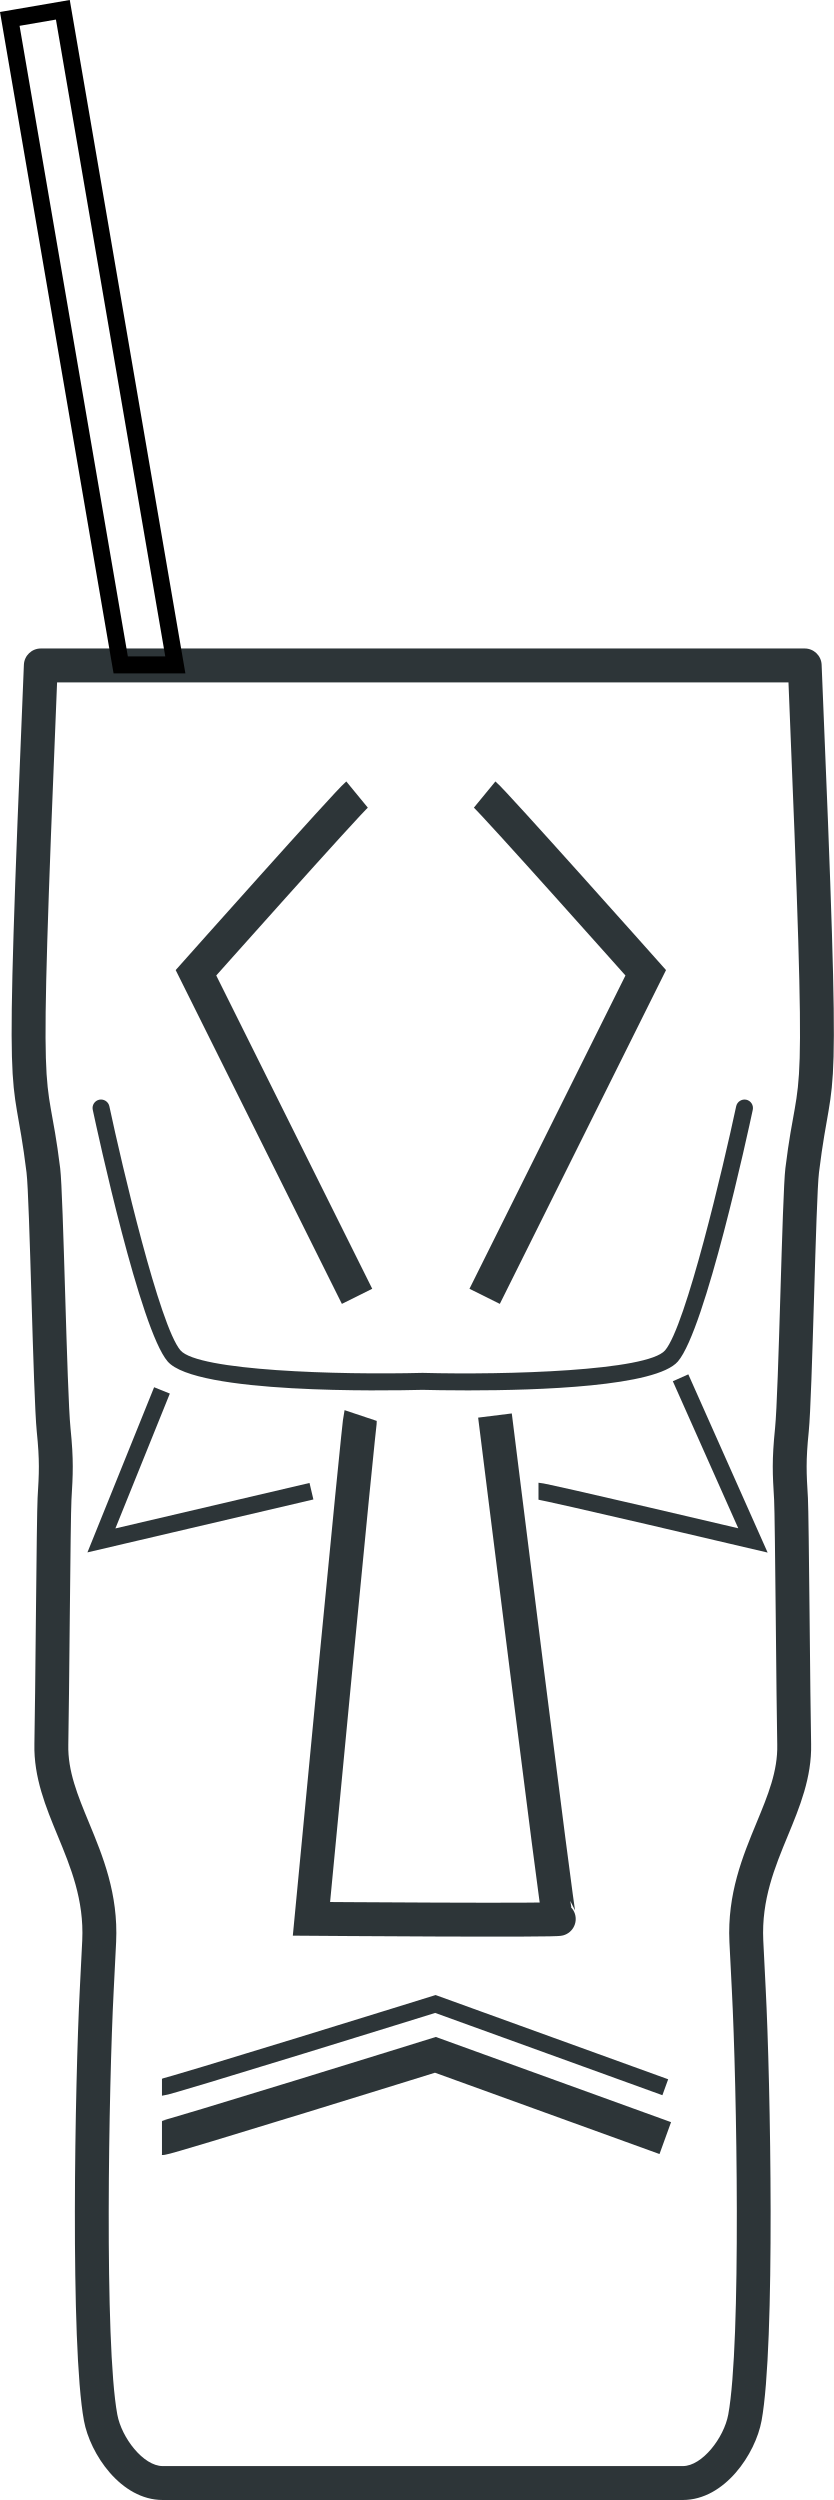
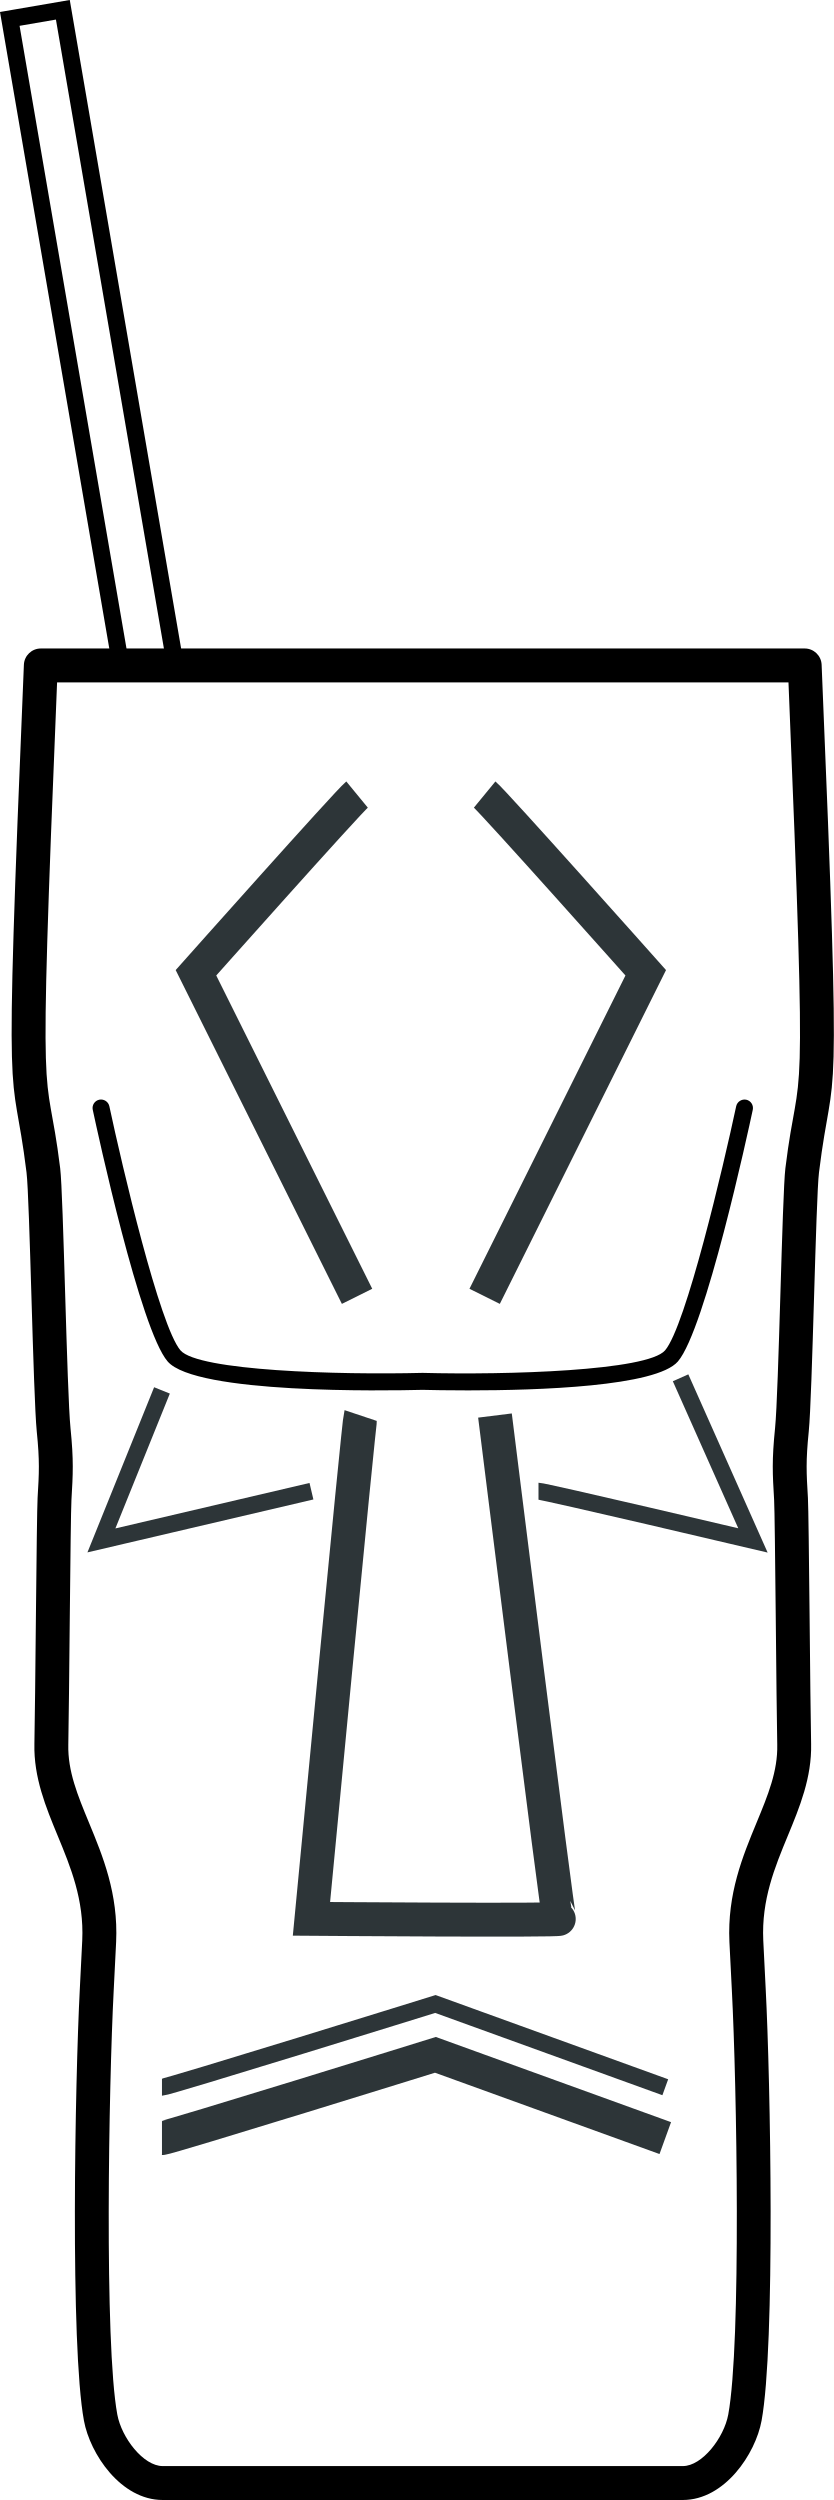
- <svg xmlns="http://www.w3.org/2000/svg" version="1.1" id="XMLID_2_" x="0px" y="0px" viewBox="0 0 49.187 147.464" enable-background="new 0 0 49.187 147.464" xml:space="preserve">
+ <svg xmlns="http://www.w3.org/2000/svg" version="1.1" id="XMLID_1_" x="0px" y="0px" viewBox="0 0 49.187 147.464" enable-background="new 0 0 49.187 147.464" xml:space="preserve">
  <g id="glass-tiki">
    <g>
      <g>
-         <path fill="#2D3538" d="M40.276,147.464H9.597c-2.47,0-4.285-2.718-4.646-4.68     c-0.817-4.442-0.525-20.046-0.243-25.466c0.05-0.954,0.1-1.91,0.143-2.862     c0.111-2.399-0.682-4.316-1.447-6.17c-0.698-1.69-1.42-3.436-1.375-5.423     c0.051-2.186,0.13-13.526,0.188-14.505c0.089-1.487,0.129-2.166-0.049-3.924     c-0.211-2.092-0.416-13.759-0.604-15.278c-0.879-7.144-1.363-1.078-0.155-29.947     c0.022-0.535,0.463-0.958,0.999-0.958h45.057c0.536,0,0.977,0.423,0.999,0.958     c1.208,28.869,0.724,22.804-0.155,29.947c-0.188,1.52-0.393,13.187-0.604,15.278     c-0.178,1.758-0.138,2.437-0.049,3.924c0.058,0.979,0.137,12.319,0.188,14.505     c0.045,1.987-0.677,3.733-1.375,5.423c-0.766,1.853-1.559,3.771-1.447,6.17     c0.044,0.952,0.094,1.908,0.143,2.862c0.282,5.42,0.574,21.023-0.243,25.466     C44.562,144.746,42.746,147.464,40.276,147.464z M3.367,40.251c-1.15,27.834-0.674,21.702,0.183,28.661     C3.738,70.443,3.945,82.125,4.158,84.233c0.193,1.918,0.147,2.694,0.056,4.243     c-0.058,0.964-0.136,12.283-0.185,14.432c-0.036,1.567,0.547,2.978,1.223,4.613     c0.811,1.961,1.73,4.184,1.598,7.026c-0.045,0.957-0.095,1.917-0.144,2.875c-0.289,5.548-0.562,20.788,0.213,25     c0.252,1.369,1.537,3.041,2.679,3.041h30.68c1.142,0,2.427-1.672,2.679-3.041c0.774-4.212,0.502-19.452,0.213-25     c-0.05-0.958-0.1-1.918-0.145-2.875c-0.132-2.843,0.787-5.065,1.598-7.026     c0.676-1.635,1.259-3.046,1.223-4.613c-0.049-2.148-0.127-13.468-0.184-14.432     c-0.092-1.549-0.138-2.325,0.056-4.243c0.213-2.108,0.42-13.79,0.608-15.321c0.857-6.959,1.333-0.827,0.183-28.661     H3.367z" />
+         <path d="M40.276,147.464H9.597c-2.47,0-4.285-2.718-4.646-4.68c-0.817-4.442-0.525-20.046-0.243-25.466     c0.05-0.954,0.1-1.91,0.143-2.862c0.111-2.399-0.682-4.316-1.447-6.17     c-0.698-1.69-1.42-3.436-1.375-5.423c0.051-2.186,0.13-13.526,0.188-14.505     c0.089-1.487,0.129-2.166-0.049-3.924c-0.211-2.092-0.416-13.759-0.604-15.278     c-0.879-7.144-1.363-1.078-0.155-29.947c0.022-0.535,0.463-0.958,0.999-0.958h45.057     c0.536,0,0.977,0.423,0.999,0.958c1.208,28.869,0.724,22.804-0.155,29.947     c-0.188,1.52-0.393,13.187-0.604,15.278c-0.178,1.758-0.138,2.437-0.049,3.924     c0.058,0.979,0.137,12.319,0.188,14.505c0.045,1.987-0.677,3.733-1.375,5.423     c-0.766,1.853-1.559,3.771-1.447,6.17c0.044,0.952,0.094,1.908,0.143,2.862     c0.282,5.42,0.574,21.023-0.243,25.466C44.562,144.746,42.746,147.464,40.276,147.464z M3.367,40.251     c-1.15,27.834-0.674,21.702,0.183,28.661C3.738,70.443,3.945,82.125,4.158,84.233     c0.193,1.918,0.147,2.694,0.056,4.243c-0.058,0.964-0.136,12.283-0.185,14.432     c-0.036,1.567,0.547,2.978,1.223,4.613c0.811,1.961,1.73,4.184,1.598,7.026c-0.045,0.957-0.095,1.917-0.144,2.875     c-0.289,5.548-0.562,20.788,0.213,25c0.252,1.369,1.537,3.041,2.679,3.041h30.68c1.142,0,2.427-1.672,2.679-3.041     c0.774-4.212,0.502-19.452,0.213-25c-0.05-0.958-0.1-1.918-0.145-2.875c-0.132-2.843,0.787-5.065,1.598-7.026     c0.676-1.635,1.259-3.046,1.223-4.613c-0.049-2.148-0.127-13.468-0.184-14.432     c-0.092-1.549-0.138-2.325,0.056-4.243c0.213-2.108,0.42-13.79,0.608-15.321c0.857-6.959,1.333-0.827,0.183-28.661     H3.367z" />
      </g>
      <g>
-         <path fill="#2D3538" d="M27.617,82.013c-1.217,0-2.187-0.019-2.693-0.032c-2.201,0.057-13.388,0.243-15.036-1.675     c-1.615-1.877-4.135-13.524-4.417-14.846c-0.058-0.271,0.115-0.536,0.385-0.594     c0.268-0.053,0.535,0.114,0.594,0.385c0.751,3.522,2.971,12.978,4.196,14.402     c1.037,1.206,9.31,1.454,14.278,1.327C29.922,81.111,38.191,80.86,39.228,79.654     c1.226-1.425,3.444-10.88,4.196-14.402c0.059-0.271,0.329-0.438,0.594-0.385     c0.27,0.058,0.442,0.323,0.385,0.594c-0.282,1.321-2.803,12.969-4.417,14.846     C38.713,81.788,31.747,82.013,27.617,82.013z" />
+         <path d="M27.617,82.013c-1.217,0-2.187-0.019-2.693-0.032c-2.201,0.057-13.388,0.243-15.036-1.675     c-1.615-1.877-4.135-13.524-4.417-14.846c-0.058-0.271,0.115-0.536,0.385-0.594     c0.268-0.053,0.535,0.114,0.594,0.385c0.751,3.522,2.971,12.978,4.196,14.402     c1.037,1.206,9.31,1.454,14.278,1.327C29.922,81.111,38.191,80.86,39.228,79.654     c1.226-1.425,3.444-10.88,4.196-14.402c0.059-0.271,0.329-0.438,0.594-0.385     c0.27,0.058,0.442,0.323,0.385,0.594c-0.282,1.321-2.803,12.969-4.417,14.846     C38.713,81.788,31.747,82.013,27.617,82.013z" />
      </g>
      <path fill="none" stroke="#2D3538" stroke-width="2" d="M21.273,83.496c-0.112,0.335-2.902,29.688-2.902,29.688    s14.732,0.112,14.62,0c-0.112-0.112-3.795-29.688-3.795-29.688" />
      <polyline fill="none" stroke="#2D3538" points="18.371,87.96 5.982,90.862 9.554,82.014   " />
      <path fill="none" stroke="#2D3538" d="M9.554,123.117c0.335,0,16.128-4.911,16.128-4.911l13.56,4.911" />
      <path fill="none" stroke="#2D3538" stroke-width="2" d="M9.554,126.117c0.335,0,16.128-4.911,16.128-4.911l13.56,4.911" />
      <path fill="none" stroke="#2D3538" stroke-width="2" d="M21.061,46.867c-0.543,0.446-9.502,10.513-9.502,10.513    l9.502,19.085" />
      <path fill="none" stroke="#2D3538" stroke-width="2" d="M28.587,46.867c0.543,0.446,9.502,10.513,9.502,10.513    l-9.502,19.085" />
      <path fill="none" stroke="#2D3538" stroke-width="2" d="M32.992,84.467" />
      <path fill="none" stroke="#2D3538" d="M40.144,81.27l4.269,9.592c0,0-12.315-2.902-12.65-2.902" />
    </g>
    <polygon fill="none" stroke="#000000" stroke-linecap="round" points="10.342,39.22 7.12,39.22 0.577,1.115 3.707,0.577     " />
  </g>
</svg>
